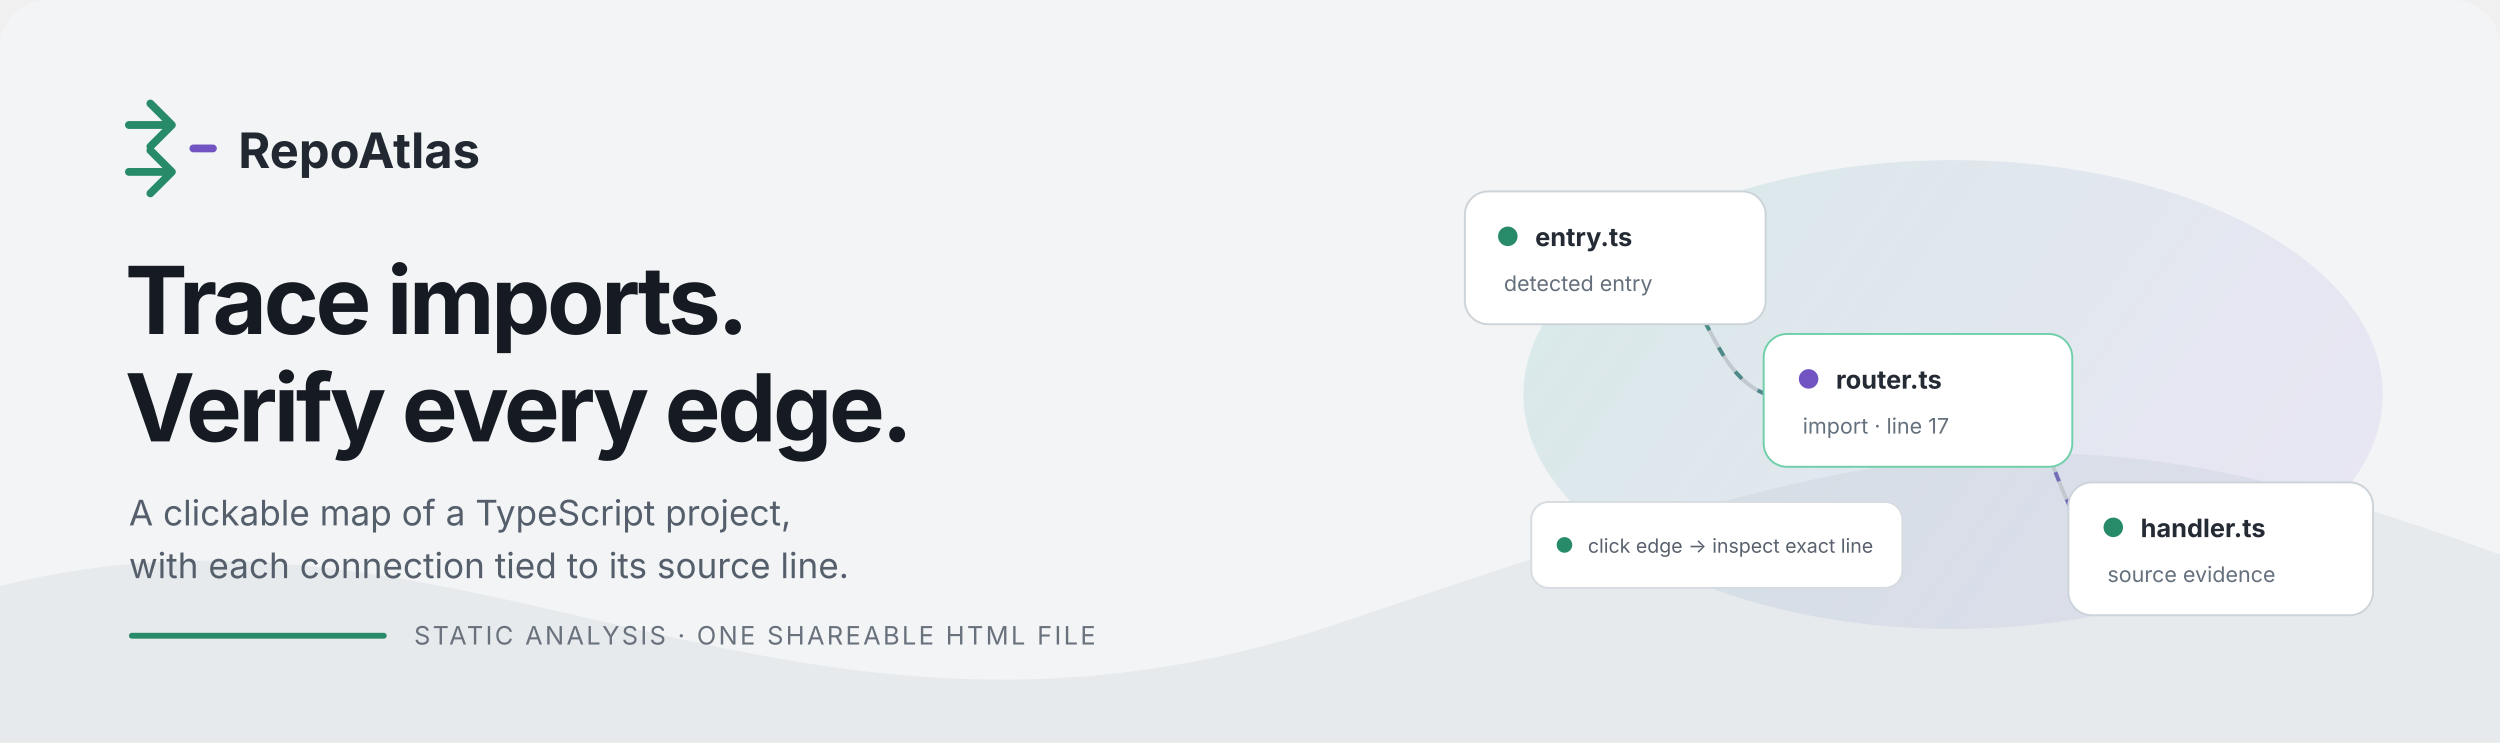
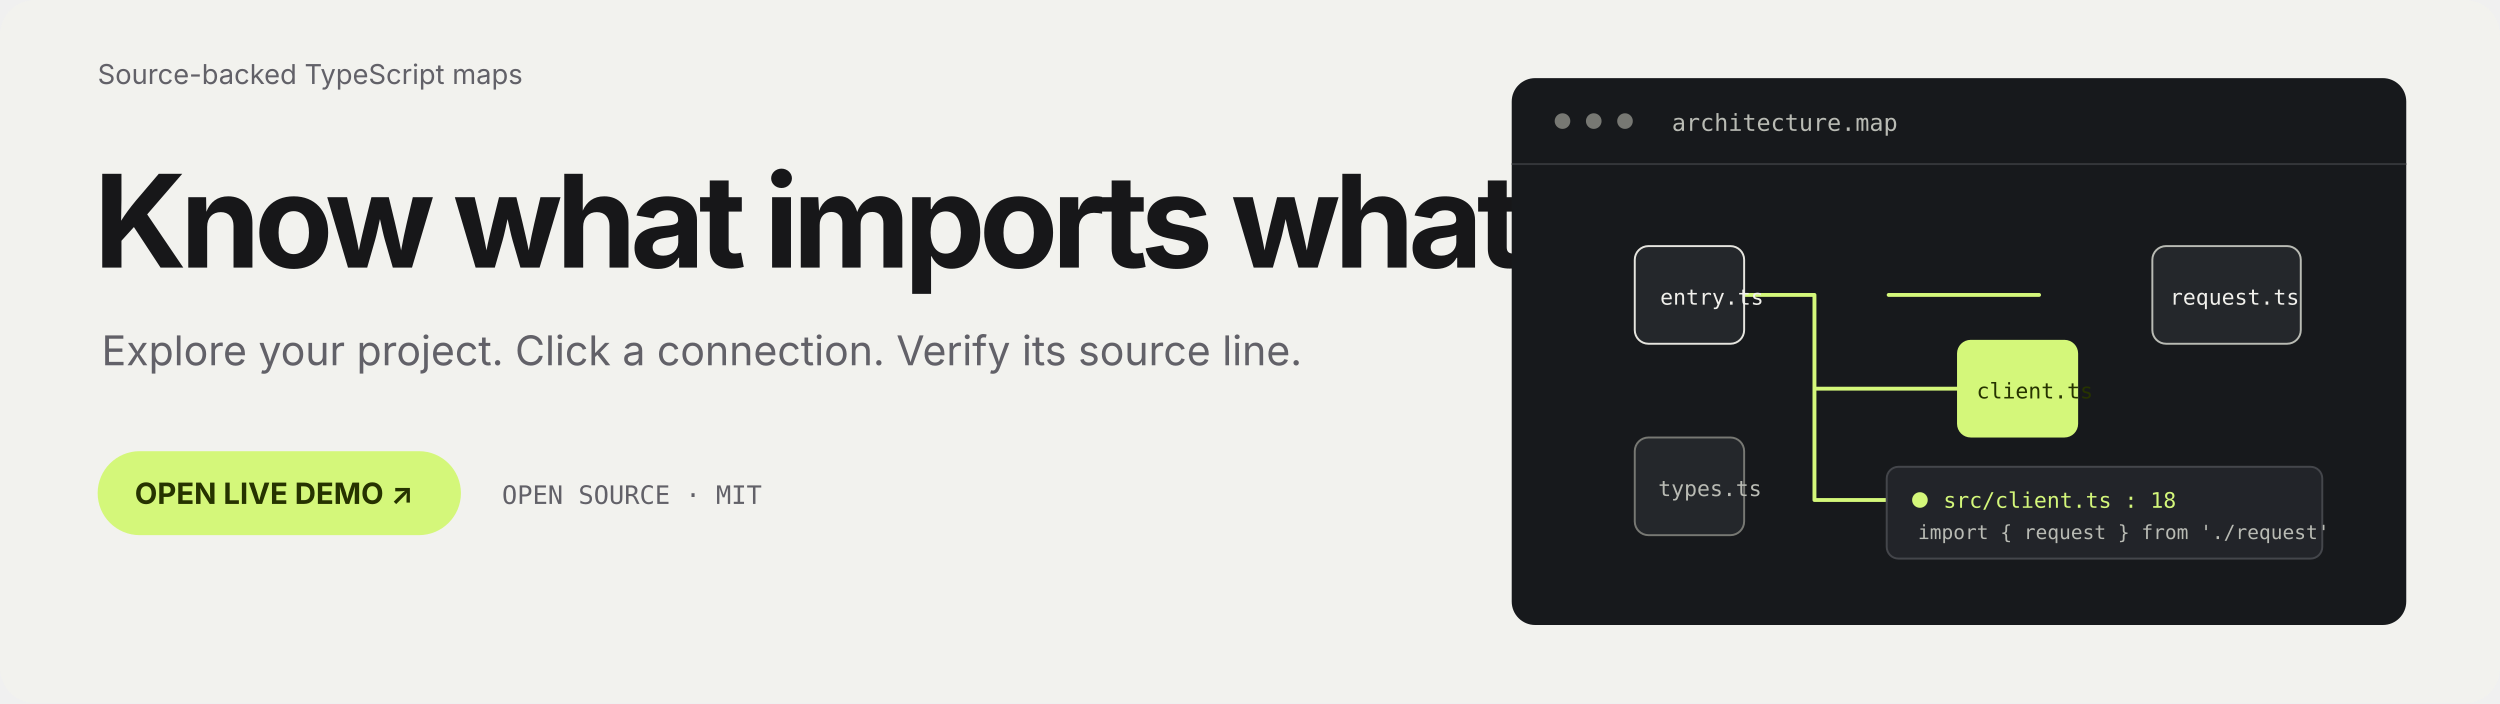
- <svg xmlns="http://www.w3.org/2000/svg" width="1280" height="380" viewBox="0 0 1280 380" fill="none">
-   <defs>
-     <linearGradient id="glow" x1="735" y1="40" x2="1170" y2="350" gradientUnits="userSpaceOnUse">
-       <stop stop-color="#70CFA9" stop-opacity=".22" />
-       <stop offset="1" stop-color="#9276E6" stop-opacity=".1" />
-     </linearGradient>
-     <linearGradient id="edge" x1="826" y1="160" x2="1102" y2="273" gradientUnits="userSpaceOnUse">
-       <stop stop-color="#278A69" />
-       <stop offset="1" stop-color="#7154C2" />
-     </linearGradient>
-   </defs>
-   <rect width="1280" height="380" rx="24" fill="#F2F4F5" />
-   <path d="M0 300C240 240 405 414 686 319S1050 199 1280 284V380H0V300Z" fill="#E6EAEC" />
-   <ellipse cx="1000" cy="202" rx="220" ry="120" fill="url(#glow)" />
-   <g font-family="Inter,ui-sans-serif,system-ui,-apple-system,Segoe UI,sans-serif">
-     <g transform="translate(64 50)" stroke-linecap="round" stroke-linejoin="round">
-       <path d="M2 14h21M13 3l11 11-11 11M2 38h21M13 27l11 11-11 11" stroke="#278A69" stroke-width="4" />
-       <path d="M35 26h10" stroke="#7154C2" stroke-width="4" />
-     </g>
-     <text x="122" y="86" fill="#222832" font-size="25" font-weight="700">RepoAtlas</text>
-     <text x="64" y="171" fill="#161B23" font-size="48" font-weight="750" letter-spacing="-1.7">Trace imports.</text>
-     <text x="64" y="226" fill="#161B23" font-size="48" font-weight="750" letter-spacing="-1.7">Verify every edge.</text>
-     <text x="66" y="269" fill="#555F6C" font-size="18">A clickable map of a TypeScript project,</text>
-     <text x="66" y="296" fill="#555F6C" font-size="18">with each connection tied to its source line.</text>
-     <rect x="66" y="324" width="132" height="3" rx="1.5" fill="#278A69" />
-     <text x="212" y="330" fill="#68717C" font-size="13" letter-spacing="1.2">STATIC ANALYSIS · ONE SHAREABLE HTML FILE</text>
-   </g>
-   <g font-family="Inter,ui-sans-serif,system-ui,-apple-system,Segoe UI,sans-serif">
-     <path d="M827 132C884 132 866 205 922 205M1011 205C1065 205 1041 281 1094 281" stroke="#C1C8CE" stroke-width="2" />
-     <path d="M827 132C884 132 866 205 922 205M1011 205C1065 205 1041 281 1094 281" stroke="url(#edge)" stroke-width="2" stroke-dasharray="5 10" opacity=".85">
-       <animate attributeName="stroke-dashoffset" from="30" to="0" dur="2.4s" repeatCount="indefinite" />
-     </path>
-     <rect x="750" y="98" width="154" height="68" rx="12" fill="#FFF" stroke="#CCD3D9" />
-     <circle cx="772" cy="121" r="5" fill="#278A69" />
-     <text x="786" y="126" fill="#252B34" font-size="13" font-weight="650">entry.ts</text>
-     <text x="770" y="149" fill="#65707D" font-size="11">detected entry</text>
-     <rect x="903" y="171" width="158" height="68" rx="12" fill="#FFF" stroke="#70CFA9" />
-     <circle cx="926" cy="194" r="5" fill="#7154C2" />
-     <text x="940" y="199" fill="#252B34" font-size="13" font-weight="650">router.ts</text>
-     <text x="923" y="222" fill="#65707D" font-size="11">import · line 17</text>
-     <rect x="1059" y="247" width="156" height="68" rx="12" fill="#FFF" stroke="#CCD3D9" />
-     <circle cx="1082" cy="270" r="5" fill="#278A69" />
-     <text x="1096" y="275" fill="#252B34" font-size="13" font-weight="650">handler.ts</text>
-     <text x="1079" y="298" fill="#65707D" font-size="11">source evidence</text>
-     <rect x="784" y="257" width="190" height="44" rx="9" fill="#FFF" stroke="#D6DCE1" />
-     <circle cx="801" cy="279" r="4" fill="#278A69" />
-     <text x="813" y="283" fill="#58616D" font-size="10">click edge → inspect exact line</text>
-   </g>
+ <svg xmlns="http://www.w3.org/2000/svg" width="1280" height="360" viewBox="0 0 1280 360" role="img" aria-labelledby="title desc">
+   <rect width="1280" height="360" rx="18" fill="#f2f2ee" />
+   <text x="50" y="43" fill="#626168" font-family="Inter,ui-sans-serif,system-ui,-apple-system,'Segoe UI',sans-serif" font-size="14">Source-backed TypeScript maps</text>
+   <text x="48" y="137" fill="#171719" font-family="Inter,ui-sans-serif,system-ui,-apple-system,'Segoe UI',sans-serif" font-size="66" font-weight="680" letter-spacing="-3.2">Know what imports what.</text>
+   <text x="52" y="187" fill="#626168" font-family="Inter,ui-sans-serif,system-ui,-apple-system,'Segoe UI',sans-serif" font-size="21">Explore your project. Click a connection. Verify its source line.</text>
+   <rect x="50" y="231" width="186" height="43" rx="21.5" fill="#d4f77a" />
+   <text x="69" y="258" fill="#263300" font-family="Inter,ui-sans-serif,system-ui,-apple-system,'Segoe UI',sans-serif" font-size="15" font-weight="650">OPEN LIVE DEMO  ↗</text>
+   <text x="257" y="258" fill="#626168" font-family="ui-monospace,SFMono-Regular,Menlo,monospace" font-size="13">OPEN SOURCE · MIT</text>
+   <rect x="774" y="40" width="458" height="280" rx="12" fill="#17191c" />
+   <path d="M774 84h458" stroke="#34363a" />
+   <circle cx="800" cy="62" r="4" fill="#777873" />
+   <circle cx="816" cy="62" r="4" fill="#777873" />
+   <circle cx="832" cy="62" r="4" fill="#777873" />
+   <text x="856" y="67" fill="#b9bbb4" font-family="ui-monospace,SFMono-Regular,Menlo,monospace" font-size="12">architecture.map</text>
+   <path d="M893 151h36v48h38m0 0h35m-73 0v57h38m0-105h77" fill="none" stroke="#d4f77a" stroke-width="2" stroke-linecap="round" stroke-linejoin="round" />
+   <rect x="837" y="126" width="56" height="50" rx="7" fill="#24272b" stroke="#e6e5df" />
+   <rect x="837" y="224" width="56" height="50" rx="7" fill="#24272b" stroke="#777873" />
+   <rect x="1002" y="174" width="62" height="50" rx="7" fill="#d4f77a" />
+   <rect x="1102" y="126" width="76" height="50" rx="7" fill="#24272b" stroke="#b9bbb4" />
+   <text x="850" y="156" fill="#f1f0ec" font-family="ui-monospace,SFMono-Regular,Menlo,monospace" font-size="11">entry.ts</text>
+   <text x="849" y="254" fill="#b9bbb4" font-family="ui-monospace,SFMono-Regular,Menlo,monospace" font-size="11">types.ts</text>
+   <text x="1012" y="204" fill="#263300" font-family="ui-monospace,SFMono-Regular,Menlo,monospace" font-size="11">client.ts</text>
+   <text x="1111" y="156" fill="#f1f0ec" font-family="ui-monospace,SFMono-Regular,Menlo,monospace" font-size="11">request.ts</text>
+   <rect x="966" y="239" width="223" height="47" rx="6" fill="#222429" stroke="#44464b" />
+   <circle cx="983" cy="256" r="4" fill="#d4f77a" />
+   <text x="995" y="260" fill="#d4f77a" font-family="ui-monospace,SFMono-Regular,Menlo,monospace" font-size="11">src/client.ts : 18</text>
+   <text x="982" y="276" fill="#b9bbb4" font-family="ui-monospace,SFMono-Regular,Menlo,monospace" font-size="10">import { request } from './request'</text>
</svg>
